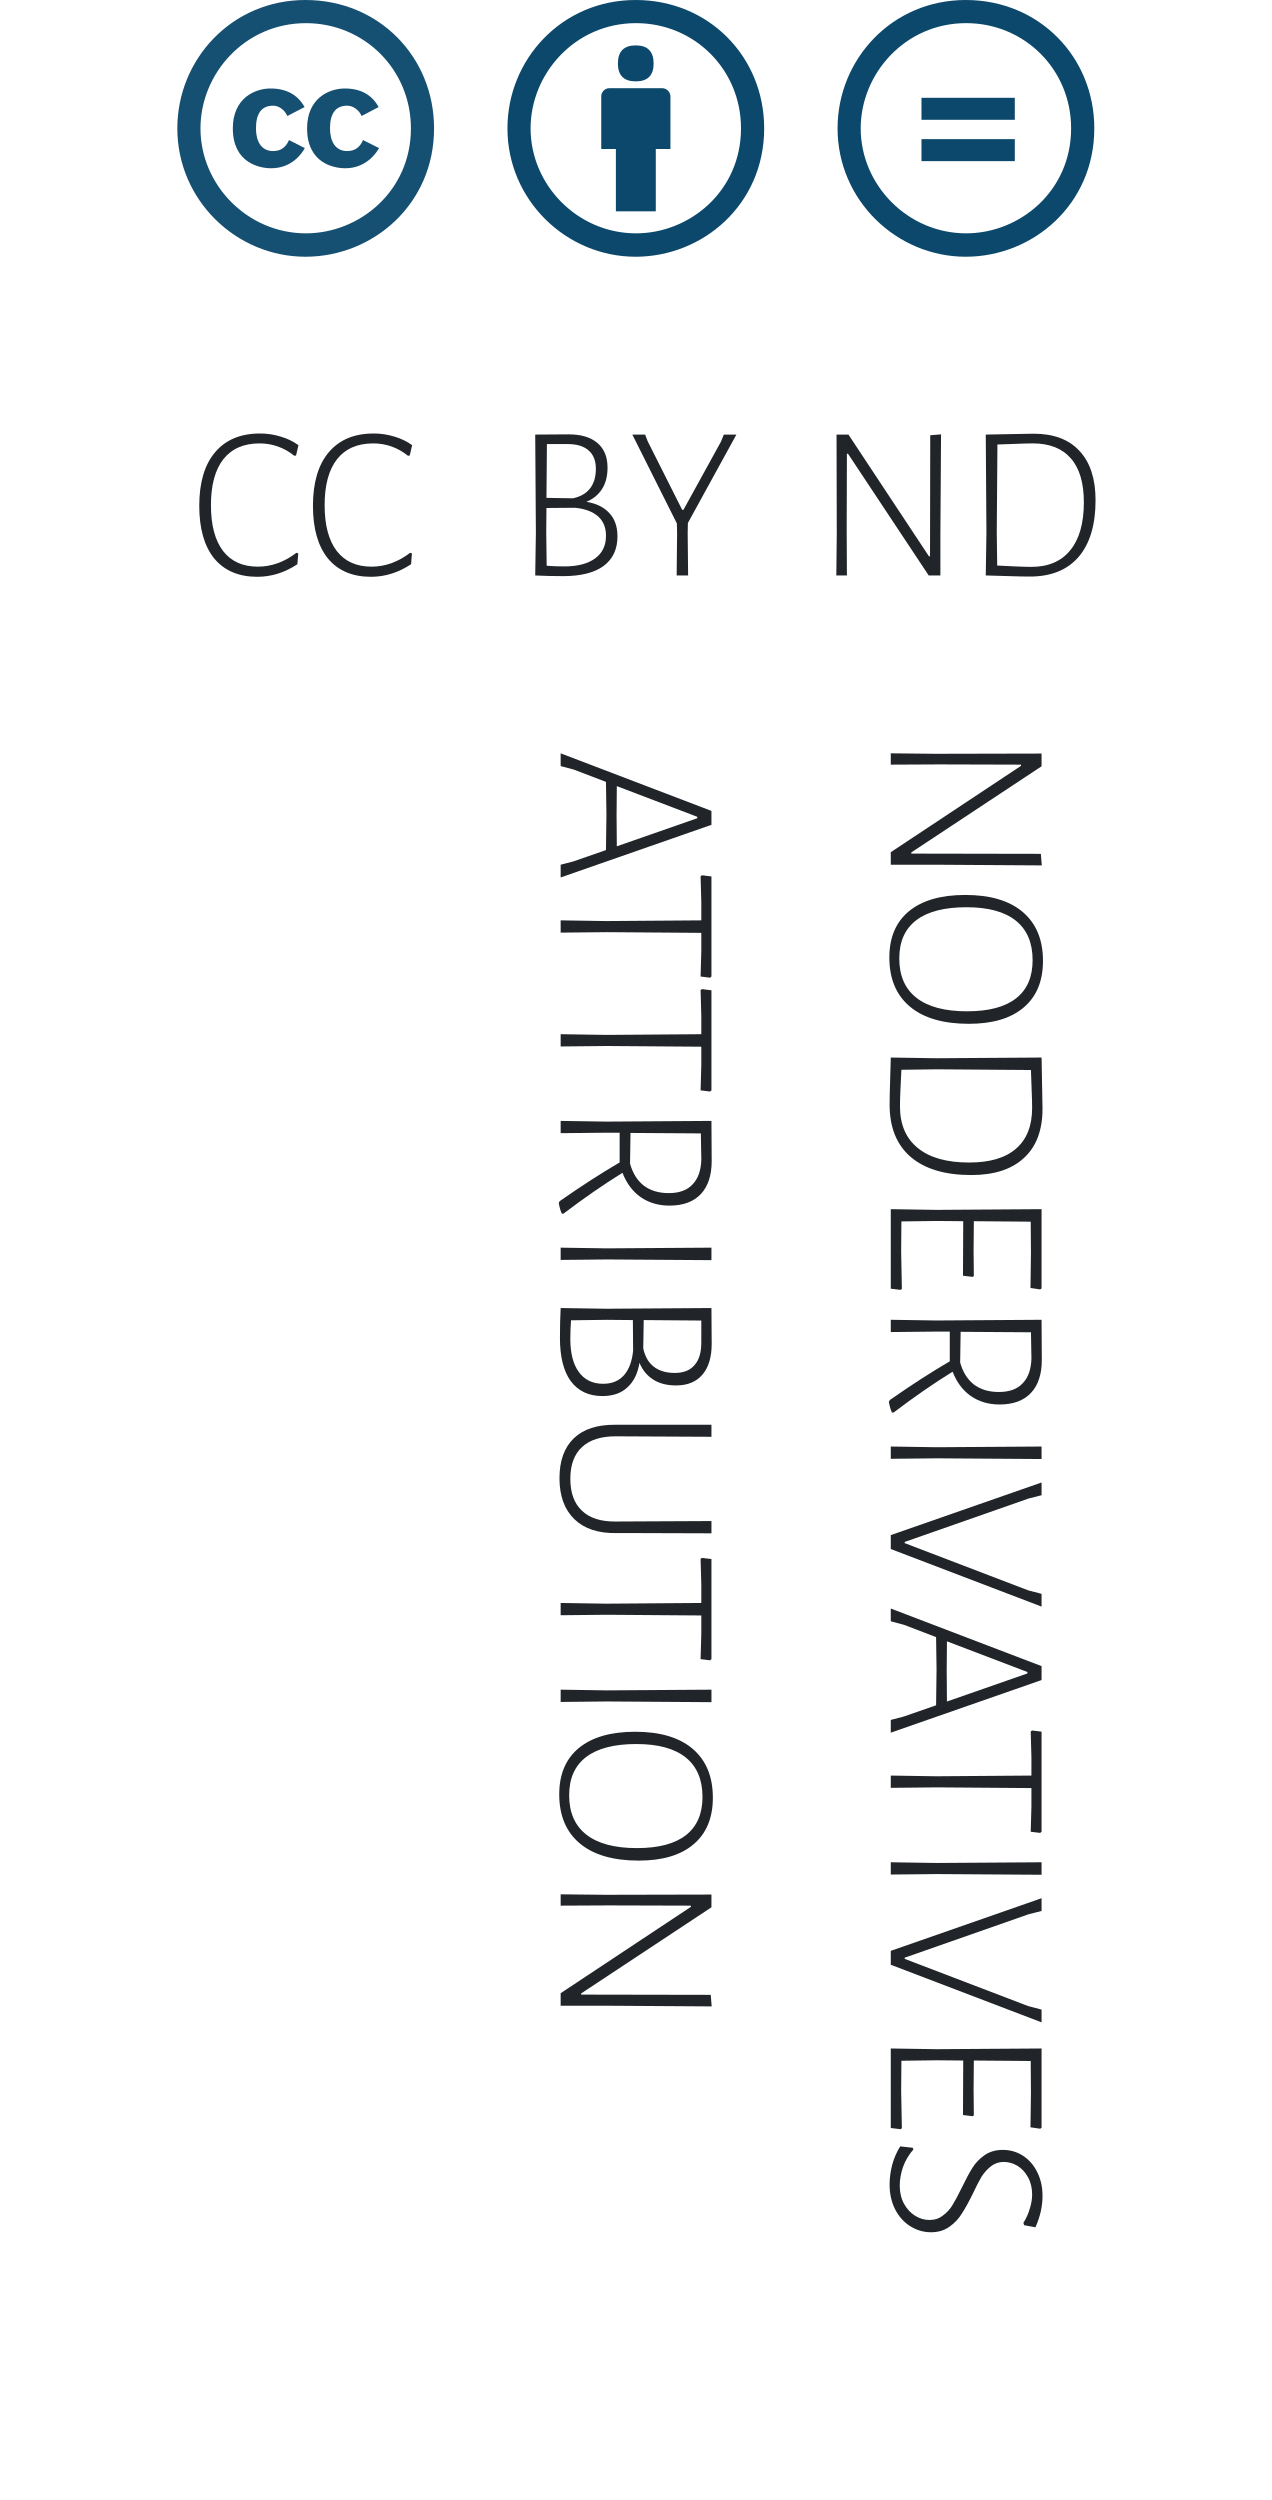
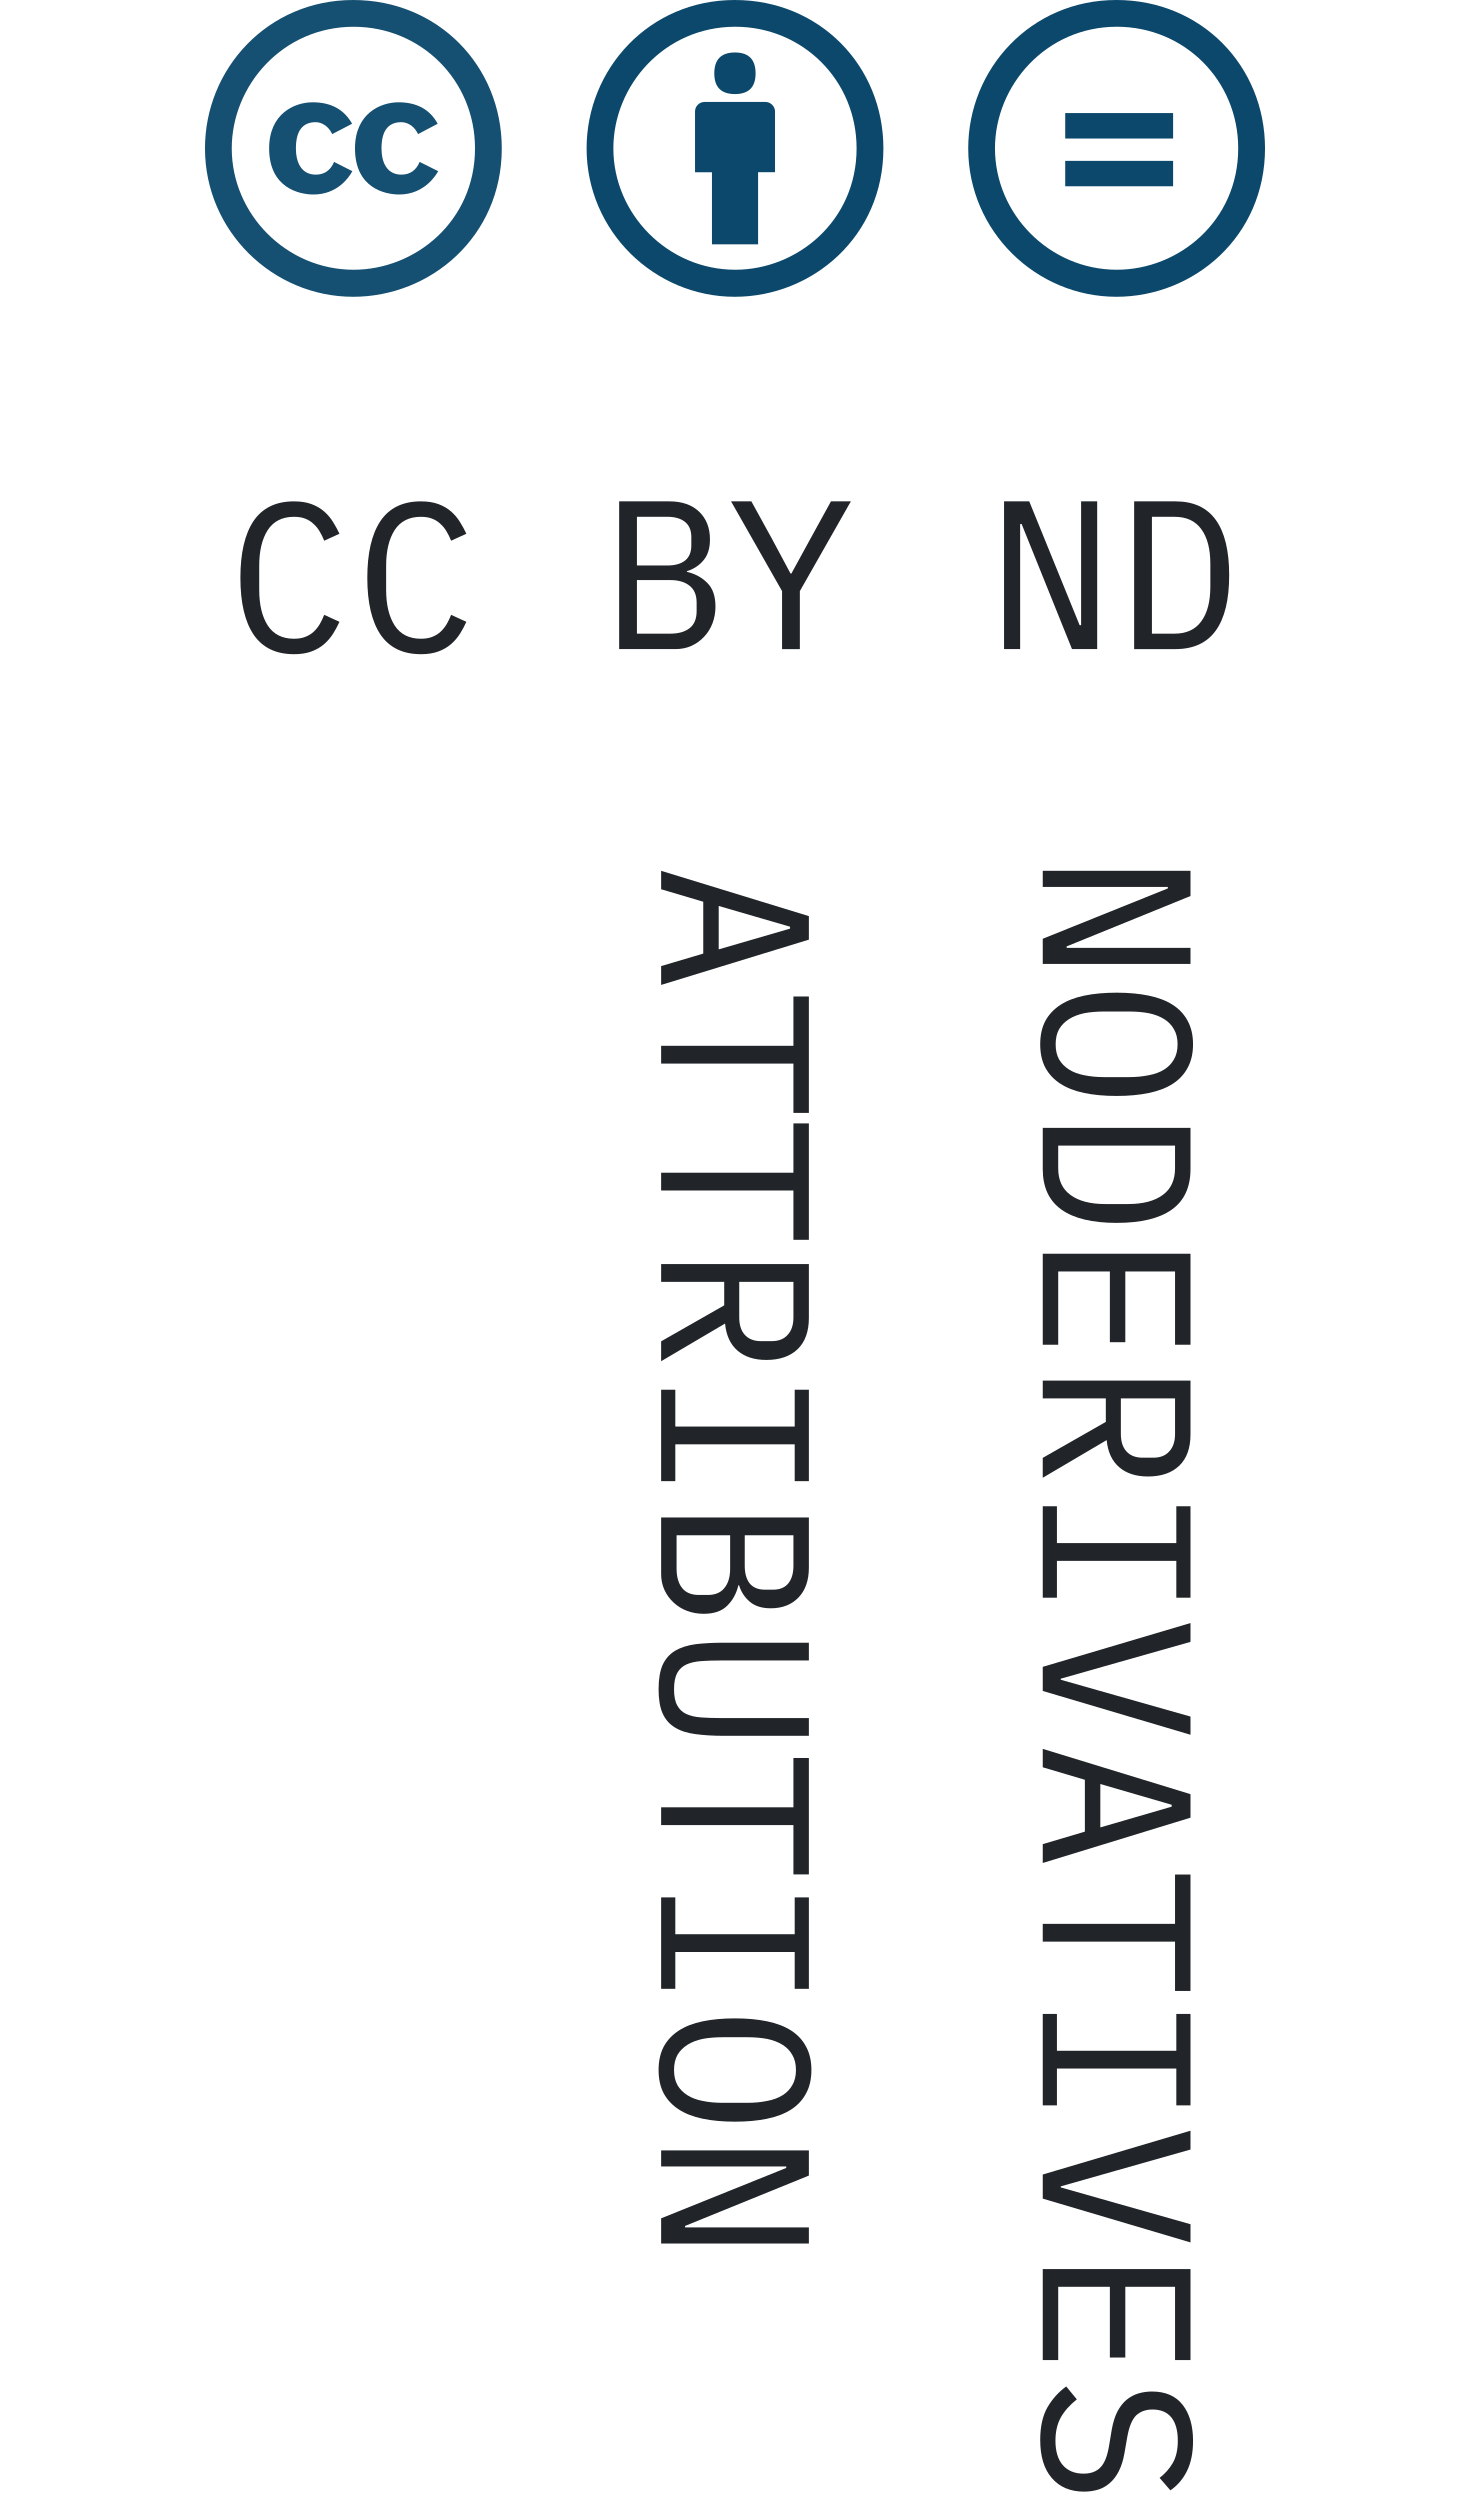
- <svg xmlns="http://www.w3.org/2000/svg" width="147mm" height="289mm" viewBox="0 0 147 289" version="1.1" id="svg8">
+ <svg xmlns="http://www.w3.org/2000/svg" width="147mm" height="250mm" viewBox="0 0 147 250" version="1.1" id="svg8">
  <defs id="defs2" />
-   <g id="layer1" transform="translate(0,-8)">
+   <g id="layer1" transform="translate(0,-47)">
    <g id="g2557" transform="matrix(0.4291124,0,0,0.4291124,-485.1733,-186.9193)">
      <g style="fill:#212529;fill-opacity:1" transform="matrix(5.328552,0,0,5.328552,1046.473,-434.8444)" id="g2833" />
      <g style="fill:#212529;fill-opacity:1" transform="translate(23.18588)" id="g1762" />
      <g id="g4492" transform="translate(0,18.64305)">
-         <path id="path958-5" d="m 1212.693,464.435 -4.632,2.41 c -1.315,-2.73 -3.519,-2.779 -3.829,-2.779 -3.086,0 -4.632,2.037 -4.632,6.113 0,3.287 1.284,6.113 4.632,6.113 2.018,0 3.437,-0.989 4.263,-2.965 l 4.26,2.161 c -0.86,1.605 -3.582,5.435 -9.078,5.435 -3.151,0 -10.313,-1.439 -10.313,-10.744 0,-8.184 5.996,-10.745 10.128,-10.745 4.284,-0.002 7.348,1.666 9.202,5 z m 19.947,0 -4.571,2.41 c -1.325,-2.757 -3.587,-2.779 -3.89,-2.779 -3.087,0 -4.632,2.037 -4.632,6.113 0,3.284 1.287,6.113 4.632,6.113 2.015,0 3.437,-0.989 4.258,-2.965 l 4.323,2.161 c -0.293,0.523 -2.983,5.435 -9.076,5.435 -3.164,0 -10.313,-1.376 -10.313,-10.744 0,-8.181 5.992,-10.745 10.128,-10.745 4.282,-0.002 7.332,1.666 9.142,5 z m -19.706,-28.839 c -19.915,0 -34.52,16.044 -34.52,34.581 0,19.311 15.841,34.581 34.52,34.581 18.118,0 34.643,-14.065 34.643,-34.581 0,-19.225 -14.867,-34.581 -34.643,-34.581 z m 0.121,62.861 c -15.693,0 -28.404,-12.974 -28.404,-28.28 0,-14.7 11.912,-28.344 28.407,-28.344 15.691,0 28.282,12.474 28.282,28.343 -0,16.969 -13.899,28.281 -28.284,28.281 z" style="opacity:0.96;fill:#0b486b;fill-opacity:1;stroke-width:0.139" />
-         <path id="path815-0" d="m 1311.256,461.587 v 14.139 h -3.946 v 16.803 h -10.751 v -16.789 h -3.946 v -14.153 c 0,-0.614 0.223,-1.143 0.641,-1.576 0.432,-0.432 0.962,-0.655 1.576,-0.655 h 14.209 c 0.572,0 1.088,0.223 1.548,0.655 0.432,0.446 0.669,0.962 0.669,1.576 z m -14.153,-8.882 c 0,-3.249 1.604,-4.88 4.811,-4.88 3.207,0 4.811,1.631 4.811,4.88 0,3.207 -1.603,4.811 -4.811,4.811 -3.207,0 -4.811,-1.604 -4.811,-4.811 z m 4.769,-17.109 c 19.773,0 34.637,15.352 34.637,34.581 0,20.512 -16.524,34.581 -34.637,34.581 -18.685,0 -34.526,-15.269 -34.526,-34.581 0,-18.532 14.6,-34.581 34.526,-34.581 z m 0.112,6.233 c -16.482,0 -28.404,13.651 -28.404,28.348 0,15.311 12.717,28.279 28.404,28.279 14.39,0 28.279,-11.309 28.279,-28.279 0.014,-15.868 -12.578,-28.348 -28.279,-28.348 z" style="fill:#0b486b;fill-opacity:1;stroke-width:0.139" />
-         <path id="path859" d="m 1390.804,435.595 c 19.773,0 34.637,15.352 34.637,34.581 0,20.512 -16.524,34.581 -34.637,34.581 -18.685,0 -34.526,-15.269 -34.526,-34.581 0,-18.532 14.599,-34.581 34.526,-34.581 z m 0.112,6.233 c -16.482,0 -28.404,13.651 -28.404,28.348 0,15.311 12.717,28.279 28.404,28.279 14.39,0 28.279,-11.309 28.279,-28.279 0.014,-15.868 -12.578,-28.348 -28.279,-28.348 z m 13.107,20.121 v 5.926 h -25.141 v -5.926 z m 0,11.127 v 5.926 h -25.141 v -5.926 z" style="fill:#0b486b;fill-opacity:1;stroke-width:0.139" />
-         <g aria-label="CC" transform="matrix(2.227343,0,0,2.227343,513.3617,283.6906)" style="font-style:normal;font-variant:normal;font-weight:normal;font-stretch:normal;font-size:26.667px;line-height:1;font-family:'Alegreya Sans Light';-inkscape-font-specification:'Alegreya Sans Light, ';text-align:center;letter-spacing:0px;word-spacing:0px;text-anchor:middle;fill:#212529;fill-opacity:1;stroke:none" id="flowRoot6821-8-61">
-           <path d="m 308.57,120.629 q 1.307,0 2.507,0.373 1.2,0.347 2.16,1.04 l -0.293,1.253 -0.213,0.027 q -1.867,-1.493 -4.213,-1.493 -2.853,0 -4.373,1.92 -1.493,1.92 -1.493,5.547 0,3.627 1.467,5.547 1.467,1.893 4.213,1.893 1.227,0 2.427,-0.427 1.2,-0.453 2.24,-1.253 l 0.213,0.08 -0.107,1.307 q -2.293,1.52 -4.853,1.52 -3.36,0 -5.2,-2.213 -1.813,-2.24 -1.813,-6.373 0,-4.187 1.893,-6.453 1.92,-2.293 5.44,-2.293 z" style="" id="path445" />
-           <path d="m 322.32,120.629 q 1.307,0 2.507,0.373 1.2,0.347 2.16,1.04 l -0.293,1.253 -0.213,0.027 q -1.867,-1.493 -4.213,-1.493 -2.853,0 -4.373,1.92 -1.493,1.92 -1.493,5.547 0,3.627 1.467,5.547 1.467,1.893 4.213,1.893 1.227,0 2.427,-0.427 1.2,-0.453 2.24,-1.253 l 0.213,0.08 -0.107,1.307 q -2.293,1.52 -4.853,1.52 -3.36,0 -5.2,-2.213 -1.813,-2.24 -1.813,-6.373 0,-4.187 1.893,-6.453 1.92,-2.293 5.44,-2.293 z" style="" id="path447" />
-         </g>
-         <g aria-label="BY" transform="matrix(2.227343,0,0,2.227343,600.3107,283.6906)" style="font-style:normal;font-variant:normal;font-weight:normal;font-stretch:normal;font-size:26.667px;line-height:1;font-family:'Alegreya Sans Light';-inkscape-font-specification:'Alegreya Sans Light, ';text-align:center;letter-spacing:0px;word-spacing:0px;text-anchor:middle;fill:#212529;fill-opacity:1;stroke:none" id="flowRoot6821-8-4">
-           <path d="m 309.022,128.895 q 1.813,0.293 2.773,1.36 0.987,1.04 0.987,2.827 0,2.32 -1.68,3.573 -1.68,1.227 -4.88,1.227 -1.867,0 -3.387,-0.08 l 0.08,-5.173 -0.08,-11.867 4.053,-0.027 q 2.24,0 3.467,1.04 1.227,1.04 1.227,2.987 0,1.547 -0.667,2.587 -0.667,1.04 -1.893,1.547 z m 1.147,-4 q 0,-1.467 -0.88,-2.213 -0.853,-0.773 -2.533,-0.773 h -2.507 l -0.053,6.507 3.2,0.053 q 1.36,-0.293 2.053,-1.173 0.72,-0.907 0.72,-2.4 z m -3.84,11.813 q 2.427,0 3.733,-0.96 1.333,-0.96 1.333,-2.747 0,-1.493 -0.96,-2.347 -0.96,-0.853 -2.773,-1.04 l -3.467,0.027 -0.027,2.907 0.053,4.08 q 1.04,0.08 2.107,0.08 z" style="" id="path450" />
-           <path d="m 321.275,132.709 0.053,5.093 h -1.387 l 0.053,-5.093 -0.027,-1.2 -5.387,-10.747 h 1.547 l 0.32,0.827 4.16,8.267 h 0.16 l 4.533,-8.24 0.347,-0.853 h 1.52 l -5.867,10.693 z" style="" id="path452" />
-         </g>
-         <g aria-label="ND" transform="matrix(2.227343,0,0,2.227343,689.9512,283.6906)" style="font-style:normal;font-variant:normal;font-weight:normal;font-stretch:normal;font-size:26.667px;line-height:1;font-family:'Alegreya Sans Light';-inkscape-font-specification:'Alegreya Sans Light, ';text-align:center;letter-spacing:0px;word-spacing:0px;text-anchor:middle;fill:#212529;fill-opacity:1;stroke:none" id="flowRoot6821-8-77">
-           <path d="m 311.594,132.949 v 4.853 h -1.413 l -9.76,-14.72 h -0.133 l -0.027,9.253 0.027,5.467 h -1.28 l 0.053,-5.067 -0.027,-11.973 h 1.44 l 9.733,14.72 h 0.133 l 0.027,-14.64 1.307,-0.107 z" style="" id="path455" />
-           <path d="m 322.867,120.655 q 3.627,0 5.547,2.08 1.947,2.08 1.947,5.973 0,4.453 -2.053,6.853 -2.053,2.373 -5.893,2.373 -0.987,0 -2.533,-0.053 -1.52,-0.027 -2.8,-0.08 l 0.08,-5.173 -0.08,-11.867 z m -0.267,16.107 q 3.067,0 4.693,-2 1.653,-2 1.653,-5.813 0,-3.52 -1.573,-5.307 -1.573,-1.813 -4.587,-1.813 -0.747,0 -2,0.053 -1.253,0.027 -2.293,0.08 l -0.08,10.587 0.053,4.053 q 1.093,0.053 2.24,0.107 1.173,0.053 1.893,0.053 z" style="" id="path457" />
-         </g>
-         <g aria-label="ATTRIBUTION" transform="matrix(0,2.383999,-2.383999,0,1610.2,61.6662)" style="font-style:normal;font-variant:normal;font-weight:normal;font-stretch:normal;font-size:26.667px;line-height:1;font-family:'Alegreya Sans Light';-inkscape-font-specification:'Alegreya Sans Light, ';text-align:center;letter-spacing:0px;word-spacing:0px;text-anchor:middle;fill:#212529;fill-opacity:1;stroke:none" id="flowRoot6821-8-6-3-2-2">
-           <path d="m 256.002,137.802 h -1.44 l -0.373,-1.44 -1.28,-3.68 -4.053,-0.053 -3.653,0.053 -1.387,3.627 -0.4,1.493 h -1.44 l 6.507,-17.04 h 1.573 z m -3.52,-6.347 -3.173,-9.093 h -0.16 l -3.467,9.093 3.333,0.027 z" style="" id="path460" />
-           <path d="m 267.33,120.922 -0.133,1.067 -2.853,-0.08 h -2.08 l -0.08,10.64 0.053,5.253 h -1.387 l 0.08,-5.173 -0.08,-10.72 h -2.08 l -2.907,0.08 -0.107,-0.16 0.133,-1.067 h 11.307 z" style="" id="path462" />
-           <path d="m 280.194,120.922 -0.133,1.067 -2.853,-0.08 h -2.08 l -0.08,10.64 0.053,5.253 h -1.387 l 0.08,-5.173 -0.08,-10.72 h -2.08 l -2.907,0.08 -0.107,-0.16 0.133,-1.067 h 11.307 z" style="" id="path464" />
-           <path d="m 289.379,130.815 q 2,3.227 4.613,6.667 v 0.187 q -0.427,0.213 -1.2,0.347 l -0.213,-0.107 q -2.587,-3.707 -4.373,-6.773 h -3.36 v 1.413 l 0.053,5.253 h -1.387 l 0.08,-5.173 -0.08,-11.867 4.533,-0.027 q 2.427,0 3.733,1.227 1.307,1.227 1.307,3.547 0,1.867 -0.96,3.253 -0.96,1.36 -2.747,2.053 z m -4.507,-0.907 3.467,0.053 q 1.627,-0.453 2.48,-1.547 0.853,-1.12 0.853,-2.827 0,-1.787 -0.987,-2.693 -0.96,-0.933 -2.8,-0.987 l -2.96,0.053 z" style="" id="path466" />
-           <path d="m 299.169,132.549 0.053,5.253 h -1.387 l 0.08,-5.173 -0.08,-11.867 h 1.413 z" style="" id="path468" />
-           <path d="m 310.845,128.895 q 1.813,0.293 2.773,1.36 0.987,1.04 0.987,2.827 0,2.32 -1.68,3.573 -1.68,1.227 -4.88,1.227 -1.867,0 -3.387,-0.08 l 0.08,-5.173 -0.08,-11.867 4.053,-0.027 q 2.24,0 3.467,1.04 1.227,1.04 1.227,2.987 0,1.547 -0.667,2.587 -0.667,1.04 -1.893,1.547 z m 1.147,-4 q 0,-1.467 -0.88,-2.213 -0.853,-0.773 -2.533,-0.773 h -2.507 l -0.053,6.507 3.2,0.053 q 1.36,-0.293 2.053,-1.173 0.72,-0.907 0.72,-2.4 z m -3.84,11.813 q 2.427,0 3.733,-0.96 1.333,-0.96 1.333,-2.747 0,-1.493 -0.96,-2.347 -0.96,-0.853 -2.773,-1.04 l -3.467,0.027 -0.027,2.907 0.053,4.08 q 1.04,0.08 2.107,0.08 z" style="" id="path470" />
-           <path d="m 330.088,129.455 v 2.053 q 0.053,3.067 -1.573,4.747 -1.627,1.68 -4.64,1.68 -2.933,0 -4.507,-1.627 -1.547,-1.627 -1.52,-4.693 v -10.853 h 1.36 l -0.053,10.72 q -0.027,2.56 1.2,3.893 1.227,1.333 3.6,1.333 2.373,0 3.6,-1.307 1.253,-1.307 1.227,-3.787 l -0.053,-10.853 h 1.387 z" style="" id="path472" />
-           <path d="m 344.465,120.922 -0.133,1.067 -2.853,-0.08 h -2.08 l -0.08,10.64 0.053,5.253 h -1.387 l 0.08,-5.173 -0.08,-10.72 h -2.08 l -2.907,0.08 -0.107,-0.16 0.133,-1.067 h 11.307 z" style="" id="path474" />
-           <path d="m 349.117,132.549 0.053,5.253 h -1.387 l 0.08,-5.173 -0.08,-11.867 h 1.413 z" style="" id="path476" />
-           <path d="m 359.979,120.602 q 3.44,0 5.28,2.187 1.84,2.16 1.84,6.187 0,4.347 -1.947,6.667 -1.947,2.32 -5.547,2.32 -3.387,0 -5.227,-2.213 -1.84,-2.24 -1.84,-6.373 0,-4.213 1.92,-6.48 1.947,-2.293 5.52,-2.293 z m -0.08,1.173 q -2.933,0 -4.453,1.893 -1.52,1.893 -1.52,5.573 0,3.76 1.467,5.68 1.467,1.92 4.32,1.92 2.933,0 4.453,-1.947 1.52,-1.947 1.52,-5.707 0,-3.68 -1.467,-5.547 -1.467,-1.867 -4.32,-1.867 z" style="" id="path478" />
-           <path d="m 383.495,132.949 v 4.853 h -1.413 l -9.76,-14.72 h -0.133 l -0.027,9.253 0.027,5.467 h -1.28 l 0.053,-5.067 -0.027,-11.973 h 1.44 l 9.733,14.72 h 0.133 l 0.027,-14.64 1.307,-0.107 z" style="" id="path480" />
-         </g>
-         <g aria-label="NODERIVATIVES" transform="matrix(0,2.383999,-2.383999,0,1699.132,87.67663)" style="font-style:normal;font-variant:normal;font-weight:normal;font-stretch:normal;font-size:26.667px;line-height:1;font-family:'Alegreya Sans Light';-inkscape-font-specification:'Alegreya Sans Light, ';text-align:center;letter-spacing:0px;word-spacing:0px;text-anchor:middle;fill:#212529;fill-opacity:1;stroke:none" id="flowRoot6821-8-6-3-2-0-3-68">
-           <path d="m 243.651,132.949 v 4.853 h -1.413 l -9.76,-14.72 h -0.133 l -0.027,9.253 0.027,5.467 h -1.28 l 0.053,-5.067 -0.027,-11.973 h 1.44 l 9.733,14.72 h 0.133 l 0.027,-14.64 1.307,-0.107 z" style="" id="path483" />
-           <path d="m 254.51,120.602 q 3.44,0 5.28,2.187 1.84,2.16 1.84,6.187 0,4.347 -1.947,6.667 -1.947,2.32 -5.547,2.32 -3.387,0 -5.227,-2.213 -1.84,-2.24 -1.84,-6.373 0,-4.213 1.92,-6.48 1.947,-2.293 5.52,-2.293 z m -0.08,1.173 q -2.933,0 -4.453,1.893 -1.52,1.893 -1.52,5.573 0,3.76 1.467,5.68 1.467,1.92 4.32,1.92 2.933,0 4.453,-1.947 1.52,-1.947 1.52,-5.707 0,-3.68 -1.467,-5.547 -1.467,-1.867 -4.32,-1.867 z" style="" id="path485" />
-           <path d="m 271.226,120.655 q 3.627,0 5.547,2.08 1.947,2.08 1.947,5.973 0,4.453 -2.053,6.853 -2.053,2.373 -5.893,2.373 -0.987,0 -2.533,-0.053 -1.52,-0.027 -2.8,-0.08 l 0.08,-5.173 -0.08,-11.867 z m -0.267,16.107 q 3.067,0 4.693,-2 1.653,-2 1.653,-5.813 0,-3.52 -1.573,-5.307 -1.573,-1.813 -4.587,-1.813 -0.747,0 -2,0.053 -1.253,0.027 -2.293,0.08 l -0.08,10.587 0.053,4.053 q 1.093,0.053 2.24,0.107 1.173,0.053 1.893,0.053 z" style="" id="path487" />
-           <path d="m 291.695,136.709 -0.133,1.093 h -8.987 l 0.08,-5.173 -0.08,-11.867 h 8.96 l 0.107,0.16 -0.16,1.093 -3.973,-0.053 -3.52,0.027 -0.053,6.427 3.333,0.027 2.853,-0.027 0.107,0.133 -0.133,1.093 -6.16,-0.027 -0.027,2.933 0.053,4.053 3.44,0.027 4.187,-0.08 z" style="" id="path489" />
-           <path d="m 300.942,130.815 q 2,3.227 4.613,6.667 v 0.187 q -0.427,0.213 -1.2,0.347 l -0.213,-0.107 q -2.587,-3.707 -4.373,-6.773 h -3.36 v 1.413 l 0.053,5.253 h -1.387 l 0.08,-5.173 -0.08,-11.867 4.533,-0.027 q 2.427,0 3.733,1.227 1.307,1.227 1.307,3.547 0,1.867 -0.96,3.253 -0.96,1.36 -2.747,2.053 z m -4.507,-0.907 3.467,0.053 q 1.627,-0.453 2.48,-1.547 0.853,-1.12 0.853,-2.827 0,-1.787 -0.987,-2.693 -0.96,-0.933 -2.8,-0.987 l -2.96,0.053 z" style="" id="path491" />
-           <path d="m 310.731,132.549 0.053,5.253 h -1.387 l 0.08,-5.173 -0.08,-11.867 h 1.413 z" style="" id="path493" />
-           <path d="m 320.98,137.802 h -1.573 l -5.947,-17.04 h 1.44 l 0.373,1.467 4.907,14 h 0.133 l 5.333,-13.947 0.4,-1.52 h 1.44 z" style="" id="path495" />
-           <path d="m 341.731,137.802 h -1.44 l -0.373,-1.44 -1.28,-3.68 -4.053,-0.053 -3.653,0.053 -1.387,3.627 -0.4,1.493 h -1.44 l 6.507,-17.04 h 1.573 z m -3.52,-6.347 -3.173,-9.093 h -0.16 l -3.467,9.093 3.333,0.027 z" style="" id="path497" />
-           <path d="m 353.059,120.922 -0.133,1.067 -2.853,-0.08 h -2.08 l -0.08,10.64 0.053,5.253 h -1.387 l 0.08,-5.173 -0.08,-10.72 h -2.08 l -2.907,0.08 -0.107,-0.16 0.133,-1.067 h 11.307 z" style="" id="path499" />
-           <path d="m 357.71,132.549 0.053,5.253 h -1.387 l 0.08,-5.173 -0.08,-11.867 h 1.413 z" style="" id="path501" />
-           <path d="m 367.959,137.802 h -1.573 l -5.947,-17.04 h 1.44 l 0.373,1.467 4.907,14 h 0.133 l 5.333,-13.947 0.4,-1.52 h 1.44 z" style="" id="path503" />
-           <path d="m 386.539,136.709 -0.133,1.093 h -8.987 l 0.08,-5.173 -0.08,-11.867 h 8.96 l 0.107,0.16 -0.16,1.093 -3.973,-0.053 -3.52,0.027 -0.053,6.427 3.333,0.027 2.853,-0.027 0.107,0.133 -0.133,1.093 -6.16,-0.027 -0.027,2.933 0.053,4.053 3.44,0.027 4.187,-0.08 z" style="" id="path505" />
-           <path d="m 394.079,120.655 q 1.76,0 3.547,0.8 l -0.24,1.28 -0.267,0.08 q -0.747,-0.48 -1.6,-0.72 -0.827,-0.267 -1.6,-0.267 -1.12,0 -1.973,0.48 -0.827,0.453 -1.28,1.2 -0.427,0.747 -0.427,1.52 0,0.827 0.48,1.44 0.48,0.613 1.173,1.067 0.72,0.427 1.92,0.987 1.413,0.693 2.267,1.253 0.88,0.533 1.493,1.413 0.613,0.853 0.613,2.08 0,1.253 -0.693,2.347 -0.667,1.067 -1.92,1.707 -1.227,0.613 -2.773,0.613 -1.093,0 -2.24,-0.293 -1.147,-0.32 -2.08,-0.907 l 0.16,-1.413 0.187,-0.08 q 0.88,0.773 1.973,1.173 1.093,0.373 2.107,0.373 1.173,0 2.053,-0.48 0.88,-0.48 1.36,-1.253 0.48,-0.773 0.48,-1.627 0,-0.88 -0.507,-1.52 -0.48,-0.667 -1.2,-1.093 -0.693,-0.427 -1.947,-1.04 -1.387,-0.667 -2.24,-1.2 -0.853,-0.533 -1.44,-1.387 -0.587,-0.853 -0.587,-2.053 0,-1.227 0.64,-2.24 0.667,-1.04 1.84,-1.627 1.2,-0.613 2.72,-0.613 z" style="" id="path507" />
+         <g id="g862" transform="translate(0,90.88529)">
+           <path style="opacity:0.96;fill:#0b486b;fill-opacity:1;stroke-width:0.139" d="m 1212.693,464.435 -4.632,2.41 c -1.315,-2.73 -3.519,-2.779 -3.829,-2.779 -3.086,0 -4.632,2.037 -4.632,6.113 0,3.287 1.284,6.113 4.632,6.113 2.018,0 3.437,-0.989 4.263,-2.965 l 4.26,2.161 c -0.86,1.605 -3.582,5.435 -9.078,5.435 -3.151,0 -10.313,-1.439 -10.313,-10.744 0,-8.184 5.996,-10.745 10.128,-10.745 4.284,-0.002 7.348,1.666 9.202,5 z m 19.947,0 -4.571,2.41 c -1.325,-2.757 -3.587,-2.779 -3.89,-2.779 -3.087,0 -4.632,2.037 -4.632,6.113 0,3.284 1.287,6.113 4.632,6.113 2.015,0 3.437,-0.989 4.258,-2.965 l 4.323,2.161 c -0.293,0.523 -2.983,5.435 -9.076,5.435 -3.164,0 -10.313,-1.376 -10.313,-10.744 0,-8.181 5.992,-10.745 10.128,-10.745 4.282,-0.002 7.332,1.666 9.142,5 z m -19.706,-28.839 c -19.915,0 -34.52,16.044 -34.52,34.581 0,19.311 15.841,34.581 34.52,34.581 18.118,0 34.643,-14.065 34.643,-34.581 0,-19.225 -14.867,-34.581 -34.643,-34.581 z m 0.121,62.861 c -15.693,0 -28.404,-12.974 -28.404,-28.28 0,-14.7 11.912,-28.344 28.407,-28.344 15.691,0 28.282,12.474 28.282,28.343 0,16.969 -13.899,28.281 -28.284,28.281 z" id="path958-5" />
+           <path style="fill:#0b486b;fill-opacity:1;stroke-width:0.139" d="m 1311.256,461.587 v 14.139 h -3.946 v 16.803 h -10.751 v -16.789 h -3.946 v -14.153 c 0,-0.614 0.223,-1.143 0.641,-1.576 0.432,-0.432 0.962,-0.655 1.576,-0.655 h 14.209 c 0.572,0 1.088,0.223 1.548,0.655 0.432,0.446 0.669,0.962 0.669,1.576 z m -14.153,-8.882 c 0,-3.249 1.604,-4.88 4.811,-4.88 3.207,0 4.811,1.631 4.811,4.88 0,3.207 -1.603,4.811 -4.811,4.811 -3.207,0 -4.811,-1.604 -4.811,-4.811 z m 4.769,-17.109 c 19.773,0 34.637,15.352 34.637,34.581 0,20.512 -16.524,34.581 -34.637,34.581 -18.685,0 -34.526,-15.269 -34.526,-34.581 0,-18.532 14.6,-34.581 34.526,-34.581 z m 0.112,6.233 c -16.482,0 -28.404,13.651 -28.404,28.348 0,15.311 12.717,28.279 28.404,28.279 14.39,0 28.279,-11.309 28.279,-28.279 0.014,-15.868 -12.578,-28.348 -28.279,-28.348 z" id="path815-0" />
+           <path style="fill:#0b486b;fill-opacity:1;stroke-width:0.139" d="m 1390.804,435.595 c 19.773,0 34.637,15.352 34.637,34.581 0,20.512 -16.524,34.581 -34.637,34.581 -18.685,0 -34.526,-15.269 -34.526,-34.581 0,-18.532 14.599,-34.581 34.526,-34.581 z m 0.112,6.233 c -16.482,0 -28.404,13.651 -28.404,28.348 0,15.311 12.717,28.279 28.404,28.279 14.39,0 28.279,-11.309 28.279,-28.279 0.014,-15.868 -12.578,-28.348 -28.279,-28.348 z m 13.107,20.121 v 5.926 h -25.141 v -5.926 z m 0,11.127 v 5.926 h -25.141 v -5.926 z" id="path859" />
+           <g aria-label="CC" transform="matrix(2.227343,0,0,2.227343,513.5858,281.7089)" style="font-style:normal;font-variant:normal;font-weight:normal;font-stretch:normal;font-size:26.667px;line-height:1;font-family:'IBM Plex Mono';-inkscape-font-specification:'IBM Plex Mono';text-align:center;letter-spacing:0px;word-spacing:0px;text-anchor:middle;fill:#212529;fill-opacity:1;stroke:none" id="flowRoot6821-8">
+             <path d="m 307.792,137.535 q -2.835,0 -4.23,-2.06 -1.373,-2.06 -1.373,-5.935 0,-3.876 1.373,-5.935 1.395,-2.06 4.23,-2.06 1.063,0 1.838,0.288 0.775,0.288 1.329,0.775 0.554,0.487 0.93,1.107 0.376,0.598 0.664,1.218 l -1.595,0.731 q -0.199,-0.509 -0.465,-0.952 -0.266,-0.465 -0.642,-0.797 -0.354,-0.354 -0.864,-0.554 -0.487,-0.199 -1.196,-0.199 -1.838,0 -2.746,1.395 -0.886,1.395 -0.886,3.721 v 2.525 q 0,2.325 0.886,3.721 0.908,1.395 2.746,1.395 0.709,0 1.196,-0.199 0.509,-0.199 0.864,-0.531 0.376,-0.354 0.642,-0.797 0.266,-0.465 0.465,-0.974 l 1.595,0.731 q -0.288,0.642 -0.664,1.24 -0.376,0.598 -0.93,1.085 -0.554,0.487 -1.329,0.775 -0.775,0.288 -1.838,0.288 z" style="font-style:normal;font-variant:normal;font-weight:normal;font-stretch:normal;font-size:22.146px;font-family:'IBM Plex Mono';-inkscape-font-specification:'IBM Plex Mono';fill:#212529;fill-opacity:1" id="path864" />
+             <path d="m 321.071,137.535 q -2.835,0 -4.23,-2.06 -1.373,-2.06 -1.373,-5.935 0,-3.876 1.373,-5.935 1.395,-2.06 4.23,-2.06 1.063,0 1.838,0.288 0.775,0.288 1.329,0.775 0.554,0.487 0.93,1.107 0.376,0.598 0.664,1.218 l -1.595,0.731 q -0.199,-0.509 -0.465,-0.952 -0.266,-0.465 -0.642,-0.797 -0.354,-0.354 -0.864,-0.554 -0.487,-0.199 -1.196,-0.199 -1.838,0 -2.746,1.395 -0.886,1.395 -0.886,3.721 v 2.525 q 0,2.325 0.886,3.721 0.908,1.395 2.746,1.395 0.709,0 1.196,-0.199 0.509,-0.199 0.864,-0.531 0.376,-0.354 0.642,-0.797 0.266,-0.465 0.465,-0.974 l 1.595,0.731 q -0.288,0.642 -0.664,1.24 -0.376,0.598 -0.93,1.085 -0.554,0.487 -1.329,0.775 -0.775,0.288 -1.838,0.288 z" style="font-style:normal;font-variant:normal;font-weight:normal;font-stretch:normal;font-size:22.146px;font-family:'IBM Plex Mono';-inkscape-font-specification:'IBM Plex Mono';fill:#212529;fill-opacity:1" id="path866" />
+           </g>
+           <g aria-label="BY" transform="matrix(2.227343,0,0,2.227343,600.9639,281.1169)" style="font-style:normal;font-variant:normal;font-weight:normal;font-stretch:normal;font-size:26.667px;line-height:1;font-family:'IBM Plex Mono';-inkscape-font-specification:'IBM Plex Mono';text-align:center;letter-spacing:0px;word-spacing:0px;text-anchor:middle;fill:#212529;fill-opacity:1;stroke:none" id="flowRoot6821-8-3">
+             <path d="m 302.588,121.811 h 5.249 q 1.993,0 3.123,1.085 1.129,1.085 1.129,2.901 0,1.395 -0.687,2.192 -0.664,0.797 -1.727,1.129 v 0.066 q 1.307,0.31 2.148,1.174 0.842,0.842 0.842,2.458 0,0.93 -0.31,1.75 -0.31,0.819 -0.886,1.417 -0.554,0.598 -1.329,0.952 -0.753,0.332 -1.639,0.332 h -5.913 z m 5.359,13.841 q 1.284,0 2.015,-0.576 0.731,-0.576 0.731,-1.772 v -0.908 q 0,-1.174 -0.731,-1.75 -0.731,-0.598 -2.015,-0.598 h -3.499 v 5.603 z m -0.31,-7.131 q 1.174,0 1.838,-0.509 0.664,-0.532 0.664,-1.595 v -0.864 q 0,-1.063 -0.664,-1.595 -0.664,-0.532 -1.838,-0.532 h -3.189 v 5.094 z" style="font-style:normal;font-variant:normal;font-weight:normal;font-stretch:normal;font-size:22.146px;font-family:'IBM Plex Mono';-inkscape-font-specification:'IBM Plex Mono';fill:#212529;fill-opacity:1" id="path869" />
+             <path d="m 319.632,137.269 v -6.068 l -5.337,-9.39 h 2.126 l 2.215,4.031 1.882,3.521 h 0.089 l 1.927,-3.521 2.215,-4.031 h 2.082 l -5.337,9.39 v 6.068 z" style="font-style:normal;font-variant:normal;font-weight:normal;font-stretch:normal;font-size:22.146px;font-family:'IBM Plex Mono';-inkscape-font-specification:'IBM Plex Mono';fill:#212529;fill-opacity:1" id="path871" />
+           </g>
+           <g aria-label="ND" transform="matrix(2.227343,0,0,2.227343,691.0549,281.1169)" style="font-style:normal;font-variant:normal;font-weight:normal;font-stretch:normal;font-size:26.667px;line-height:1;font-family:'IBM Plex Mono';-inkscape-font-specification:'IBM Plex Mono';text-align:center;letter-spacing:0px;word-spacing:0px;text-anchor:middle;fill:#212529;fill-opacity:1;stroke:none" id="flowRoot6821-8-35">
+             <path d="m 304.249,124.18 h -0.155 v 13.088 h -1.683 v -15.458 h 2.635 l 5.271,12.955 h 0.155 v -12.955 h 1.683 v 15.458 h -2.635 z" style="font-style:normal;font-variant:normal;font-weight:normal;font-stretch:normal;font-size:22.146px;font-family:'IBM Plex Mono';-inkscape-font-specification:'IBM Plex Mono';fill:#212529;fill-opacity:1" id="path874" />
+             <path d="m 316.022,121.811 h 4.318 q 2.835,0 4.23,1.949 1.395,1.949 1.395,5.78 0,3.831 -1.395,5.78 -1.395,1.949 -4.23,1.949 h -4.318 z m 4.23,13.841 q 1.86,0 2.79,-1.284 0.952,-1.284 0.952,-3.632 v -2.392 q 0,-2.347 -0.952,-3.632 -0.93,-1.284 -2.79,-1.284 h -2.37 v 12.225 z" style="font-style:normal;font-variant:normal;font-weight:normal;font-stretch:normal;font-size:22.146px;font-family:'IBM Plex Mono';-inkscape-font-specification:'IBM Plex Mono';fill:#212529;fill-opacity:1" id="path876" />
+           </g>
+           <g aria-label="NODERIVATIVES" transform="matrix(0,2.383999,-2.383999,0,1689.781,78.45627)" style="font-style:normal;font-variant:normal;font-weight:normal;font-stretch:normal;font-size:20.691px;line-height:1;font-family:Static;-inkscape-font-specification:Static;text-align:center;letter-spacing:0px;word-spacing:0px;text-anchor:middle;fill:#212529;fill-opacity:1;stroke:none" id="flowRoot6821-8-6-3-2">
+             <path d="m 236.649,120.379 h -0.145 v 12.228 h -1.573 v -14.442 h 2.462 l 4.924,12.104 h 0.145 v -12.104 h 1.572 v 14.442 h -2.462 z" style="font-style:normal;font-variant:normal;font-weight:normal;font-stretch:normal;font-size:20.691px;font-family:'IBM Plex Mono';-inkscape-font-specification:'IBM Plex Mono';fill:#212529;fill-opacity:1" id="path879" />
+             <path d="m 251.89,132.856 q -1.324,0 -2.276,-0.497 -0.952,-0.517 -1.572,-1.469 -0.621,-0.952 -0.91,-2.338 -0.29,-1.386 -0.29,-3.166 0,-1.759 0.29,-3.145 0.29,-1.407 0.91,-2.359 0.621,-0.952 1.572,-1.448 0.952,-0.517 2.276,-0.517 1.324,0 2.276,0.517 0.952,0.497 1.572,1.448 0.621,0.952 0.91,2.359 0.29,1.386 0.29,3.145 0,1.779 -0.29,3.166 -0.29,1.386 -0.91,2.338 -0.621,0.952 -1.572,1.469 -0.952,0.497 -2.276,0.497 z m 0,-1.51 q 0.869,0 1.469,-0.331 0.6,-0.352 0.993,-0.972 0.393,-0.621 0.559,-1.49 0.186,-0.89 0.186,-1.986 v -2.359 q 0,-1.076 -0.186,-1.966 -0.166,-0.89 -0.559,-1.51 -0.393,-0.621 -0.993,-0.952 -0.6,-0.352 -1.469,-0.352 -0.869,0 -1.469,0.352 -0.6,0.331 -0.993,0.952 -0.393,0.621 -0.579,1.51 -0.166,0.89 -0.166,1.966 v 2.359 q 0,1.097 0.166,1.986 0.186,0.869 0.579,1.49 0.393,0.621 0.993,0.972 0.6,0.331 1.469,0.331 z" style="font-style:normal;font-variant:normal;font-weight:normal;font-stretch:normal;font-size:20.691px;font-family:'IBM Plex Mono';-inkscape-font-specification:'IBM Plex Mono';fill:#212529;fill-opacity:1" id="path881" />
+             <path d="m 260.055,118.165 h 4.035 q 2.648,0 3.952,1.821 1.304,1.821 1.304,5.4 0,3.579 -1.304,5.4 -1.304,1.821 -3.952,1.821 h -4.035 z m 3.952,12.932 q 1.738,0 2.607,-1.2 0.89,-1.2 0.89,-3.393 v -2.235 q 0,-2.193 -0.89,-3.393 -0.869,-1.2 -2.607,-1.2 h -2.214 v 11.421 z" style="font-style:normal;font-variant:normal;font-weight:normal;font-stretch:normal;font-size:20.691px;font-family:'IBM Plex Mono';-inkscape-font-specification:'IBM Plex Mono';fill:#212529;fill-opacity:1" id="path883" />
+             <path d="m 272.358,132.607 v -14.442 h 8.897 v 1.51 h -7.159 v 4.862 h 6.911 v 1.51 h -6.911 v 5.049 h 7.159 v 1.51 z" style="font-style:normal;font-variant:normal;font-weight:normal;font-stretch:normal;font-size:20.691px;font-family:'IBM Plex Mono';-inkscape-font-specification:'IBM Plex Mono';fill:#212529;fill-opacity:1" id="path885" />
+             <path d="m 286.502,132.607 h -1.738 v -14.442 h 5.255 q 2.007,0 3.062,1.097 1.055,1.097 1.055,3.062 0,1.759 -0.91,2.814 -0.91,1.055 -2.648,1.221 l 3.683,6.249 h -1.945 l -3.517,-6.166 h -2.297 z m 3.476,-7.635 q 1.097,0 1.697,-0.538 0.621,-0.559 0.621,-1.572 v -1.076 q 0,-1.014 -0.621,-1.552 -0.6,-0.559 -1.697,-0.559 h -3.476 v 5.297 z" style="font-style:normal;font-variant:normal;font-weight:normal;font-stretch:normal;font-size:20.691px;font-family:'IBM Plex Mono';-inkscape-font-specification:'IBM Plex Mono';fill:#212529;fill-opacity:1" id="path887" />
+             <path d="m 297.046,132.607 v -1.386 h 3.6 v -11.67 h -3.6 v -1.386 h 8.938 v 1.386 h -3.6 v 11.67 h 3.6 v 1.386 z" style="font-style:normal;font-variant:normal;font-weight:normal;font-stretch:normal;font-size:20.691px;font-family:'IBM Plex Mono';-inkscape-font-specification:'IBM Plex Mono';fill:#212529;fill-opacity:1" id="path889" />
+             <path d="m 312.743,132.607 -4.283,-14.442 h 1.841 l 2.048,7.221 1.552,5.462 h 0.103 l 1.552,-5.462 2.048,-7.221 h 1.779 l -4.283,14.442 z" style="font-style:normal;font-variant:normal;font-weight:normal;font-stretch:normal;font-size:20.691px;font-family:'IBM Plex Mono';-inkscape-font-specification:'IBM Plex Mono';fill:#212529;fill-opacity:1" id="path891" />
+             <path d="m 330.073,132.607 -1.221,-4.117 h -5.069 l -1.221,4.117 h -1.8 l 4.428,-14.442 h 2.297 l 4.428,14.442 z m -3.662,-12.601 h -0.186 l -2.028,6.973 h 4.242 z" style="font-style:normal;font-variant:normal;font-weight:normal;font-stretch:normal;font-size:20.691px;font-family:'IBM Plex Mono';-inkscape-font-specification:'IBM Plex Mono';fill:#212529;fill-opacity:1" id="path893" />
+             <path d="m 339.604,119.676 v 12.932 h -1.738 v -12.932 h -4.821 v -1.51 h 11.38 v 1.51 z" style="font-style:normal;font-variant:normal;font-weight:normal;font-stretch:normal;font-size:20.691px;font-family:'IBM Plex Mono';-inkscape-font-specification:'IBM Plex Mono';fill:#212529;fill-opacity:1" id="path895" />
+             <path d="m 346.672,132.607 v -1.386 h 3.6 v -11.67 h -3.6 v -1.386 h 8.938 v 1.386 h -3.6 v 11.67 h 3.6 v 1.386 z" style="font-style:normal;font-variant:normal;font-weight:normal;font-stretch:normal;font-size:20.691px;font-family:'IBM Plex Mono';-inkscape-font-specification:'IBM Plex Mono';fill:#212529;fill-opacity:1" id="path897" />
+             <path d="m 362.368,132.607 -4.283,-14.442 h 1.841 l 2.048,7.221 1.552,5.462 h 0.103 l 1.552,-5.462 2.048,-7.221 h 1.779 l -4.283,14.442 z" style="font-style:normal;font-variant:normal;font-weight:normal;font-stretch:normal;font-size:20.691px;font-family:'IBM Plex Mono';-inkscape-font-specification:'IBM Plex Mono';fill:#212529;fill-opacity:1" id="path899" />
+             <path d="m 371.609,132.607 v -14.442 h 8.897 v 1.51 h -7.159 v 4.862 h 6.911 v 1.51 h -6.911 v 5.049 h 7.159 v 1.51 z" style="font-style:normal;font-variant:normal;font-weight:normal;font-stretch:normal;font-size:20.691px;font-family:'IBM Plex Mono';-inkscape-font-specification:'IBM Plex Mono';fill:#212529;fill-opacity:1" id="path901" />
+             <path d="m 388.319,132.856 q -1.945,0 -3.186,-0.703 -1.241,-0.724 -2.048,-1.841 l 1.262,-1.035 q 0.848,1.055 1.779,1.572 0.952,0.517 2.255,0.517 1.573,0 2.4,-0.724 0.828,-0.724 0.828,-2.028 0,-1.055 -0.6,-1.635 -0.6,-0.6 -2.09,-0.848 l -1.614,-0.269 q -1.055,-0.186 -1.779,-0.559 -0.703,-0.372 -1.138,-0.89 -0.435,-0.538 -0.621,-1.159 -0.186,-0.641 -0.186,-1.324 0,-1.986 1.304,-3 1.304,-1.014 3.517,-1.014 1.738,0 2.917,0.579 1.2,0.579 1.924,1.635 l -1.221,1.055 q -0.6,-0.786 -1.448,-1.283 -0.848,-0.497 -2.193,-0.497 -1.469,0 -2.255,0.621 -0.786,0.621 -0.786,1.862 0,0.972 0.579,1.593 0.6,0.6 2.131,0.869 l 1.552,0.269 q 1.055,0.186 1.779,0.559 0.724,0.372 1.159,0.89 0.455,0.517 0.641,1.159 0.186,0.641 0.186,1.345 0,2.007 -1.324,3.145 -1.304,1.138 -3.724,1.138 z" style="font-style:normal;font-variant:normal;font-weight:normal;font-stretch:normal;font-size:20.691px;font-family:'IBM Plex Mono';-inkscape-font-specification:'IBM Plex Mono';fill:#212529;fill-opacity:1" id="path903" />
+           </g>
+           <g aria-label="ATTRIBUTION" transform="matrix(0,2.383999,-2.383999,0,1600.849,51.29657)" style="font-style:normal;font-variant:normal;font-weight:normal;font-stretch:normal;font-size:20.691px;line-height:1;font-family:Static;-inkscape-font-specification:Static;text-align:center;letter-spacing:0px;word-spacing:0px;text-anchor:middle;fill:#212529;fill-opacity:1;stroke:none" id="flowRoot6821-8-6-3-3">
+             <path d="m 255.635,132.607 -1.221,-4.117 h -5.069 l -1.221,4.117 h -1.8 l 4.428,-14.442 h 2.297 l 4.428,14.442 z m -3.662,-12.601 h -0.186 l -2.028,6.973 h 4.242 z" style="font-style:normal;font-variant:normal;font-weight:normal;font-stretch:normal;font-size:20.691px;font-family:'IBM Plex Mono';-inkscape-font-specification:'IBM Plex Mono';fill:#212529;fill-opacity:1" id="path906" />
+             <path d="m 265.166,119.676 v 12.932 h -1.738 v -12.932 h -4.821 v -1.51 h 11.38 v 1.51 z" style="font-style:normal;font-variant:normal;font-weight:normal;font-stretch:normal;font-size:20.691px;font-family:'IBM Plex Mono';-inkscape-font-specification:'IBM Plex Mono';fill:#212529;fill-opacity:1" id="path908" />
+             <path d="m 277.572,119.676 v 12.932 h -1.738 v -12.932 h -4.821 v -1.51 h 11.38 v 1.51 z" style="font-style:normal;font-variant:normal;font-weight:normal;font-stretch:normal;font-size:20.691px;font-family:'IBM Plex Mono';-inkscape-font-specification:'IBM Plex Mono';fill:#212529;fill-opacity:1" id="path910" />
+             <path d="m 286.502,132.607 h -1.738 v -14.442 h 5.255 q 2.007,0 3.062,1.097 1.055,1.097 1.055,3.062 0,1.759 -0.91,2.814 -0.91,1.055 -2.648,1.221 l 3.683,6.249 h -1.945 l -3.517,-6.166 h -2.297 z m 3.476,-7.635 q 1.097,0 1.697,-0.538 0.621,-0.559 0.621,-1.572 v -1.076 q 0,-1.014 -0.621,-1.552 -0.6,-0.559 -1.697,-0.559 h -3.476 v 5.297 z" style="font-style:normal;font-variant:normal;font-weight:normal;font-stretch:normal;font-size:20.691px;font-family:'IBM Plex Mono';-inkscape-font-specification:'IBM Plex Mono';fill:#212529;fill-opacity:1" id="path912" />
+             <path d="m 297.046,132.607 v -1.386 h 3.6 v -11.67 h -3.6 v -1.386 h 8.938 v 1.386 h -3.6 v 11.67 h 3.6 v 1.386 z" style="font-style:normal;font-variant:normal;font-weight:normal;font-stretch:normal;font-size:20.691px;font-family:'IBM Plex Mono';-inkscape-font-specification:'IBM Plex Mono';fill:#212529;fill-opacity:1" id="path914" />
+             <path d="m 309.536,118.165 h 4.904 q 1.862,0 2.917,1.014 1.055,1.014 1.055,2.71 0,1.304 -0.641,2.048 -0.621,0.745 -1.614,1.055 v 0.062 q 1.221,0.29 2.007,1.097 0.786,0.786 0.786,2.297 0,0.869 -0.29,1.635 -0.29,0.766 -0.828,1.324 -0.517,0.559 -1.241,0.89 -0.703,0.31 -1.531,0.31 h -5.524 z m 5.007,12.932 q 1.2,0 1.883,-0.538 0.683,-0.538 0.683,-1.655 v -0.848 q 0,-1.097 -0.683,-1.635 -0.683,-0.559 -1.883,-0.559 h -3.269 v 5.235 z m -0.29,-6.662 q 1.097,0 1.717,-0.476 0.621,-0.497 0.621,-1.49 v -0.807 q 0,-0.993 -0.621,-1.49 -0.621,-0.497 -1.717,-0.497 h -2.979 v 4.759 z" style="font-style:normal;font-variant:normal;font-weight:normal;font-stretch:normal;font-size:20.691px;font-family:'IBM Plex Mono';-inkscape-font-specification:'IBM Plex Mono';fill:#212529;fill-opacity:1" id="path916" />
+             <path d="m 323.514,118.165 v 8.669 q 0,1.055 0.062,1.883 0.062,0.828 0.331,1.428 0.269,0.579 0.828,0.89 0.579,0.31 1.593,0.31 1.014,0 1.572,-0.31 0.579,-0.31 0.848,-0.89 0.269,-0.6 0.331,-1.428 0.062,-0.828 0.062,-1.883 v -8.669 h 1.738 v 8.256 q 0,1.614 -0.166,2.814 -0.145,1.2 -0.641,2.007 -0.476,0.807 -1.386,1.221 -0.89,0.393 -2.359,0.393 -1.469,0 -2.379,-0.393 -0.89,-0.414 -1.386,-1.221 -0.476,-0.807 -0.641,-2.007 -0.145,-1.2 -0.145,-2.814 v -8.256 z" style="font-style:normal;font-variant:normal;font-weight:normal;font-stretch:normal;font-size:20.691px;font-family:'IBM Plex Mono';-inkscape-font-specification:'IBM Plex Mono';fill:#212529;fill-opacity:1" id="path918" />
+             <path d="m 339.604,119.676 v 12.932 h -1.738 v -12.932 h -4.821 v -1.51 h 11.38 v 1.51 z" style="font-style:normal;font-variant:normal;font-weight:normal;font-stretch:normal;font-size:20.691px;font-family:'IBM Plex Mono';-inkscape-font-specification:'IBM Plex Mono';fill:#212529;fill-opacity:1" id="path920" />
+             <path d="m 346.672,132.607 v -1.386 h 3.6 v -11.67 h -3.6 v -1.386 h 8.938 v 1.386 h -3.6 v 11.67 h 3.6 v 1.386 z" style="font-style:normal;font-variant:normal;font-weight:normal;font-stretch:normal;font-size:20.691px;font-family:'IBM Plex Mono';-inkscape-font-specification:'IBM Plex Mono';fill:#212529;fill-opacity:1" id="path922" />
+             <path d="m 363.547,132.856 q -1.324,0 -2.276,-0.497 -0.952,-0.517 -1.573,-1.469 -0.621,-0.952 -0.91,-2.338 -0.29,-1.386 -0.29,-3.166 0,-1.759 0.29,-3.145 0.29,-1.407 0.91,-2.359 0.621,-0.952 1.573,-1.448 0.952,-0.517 2.276,-0.517 1.324,0 2.276,0.517 0.952,0.497 1.573,1.448 0.621,0.952 0.91,2.359 0.29,1.386 0.29,3.145 0,1.779 -0.29,3.166 -0.29,1.386 -0.91,2.338 -0.621,0.952 -1.573,1.469 -0.952,0.497 -2.276,0.497 z m 0,-1.51 q 0.869,0 1.469,-0.331 0.6,-0.352 0.993,-0.972 0.393,-0.621 0.559,-1.49 0.186,-0.89 0.186,-1.986 v -2.359 q 0,-1.076 -0.186,-1.966 -0.166,-0.89 -0.559,-1.51 -0.393,-0.621 -0.993,-0.952 -0.6,-0.352 -1.469,-0.352 -0.869,0 -1.469,0.352 -0.6,0.331 -0.993,0.952 -0.393,0.621 -0.579,1.51 -0.166,0.89 -0.166,1.966 v 2.359 q 0,1.097 0.166,1.986 0.186,0.869 0.579,1.49 0.393,0.621 0.993,0.972 0.6,0.331 1.469,0.331 z" style="font-style:normal;font-variant:normal;font-weight:normal;font-stretch:normal;font-size:20.691px;font-family:'IBM Plex Mono';-inkscape-font-specification:'IBM Plex Mono';fill:#212529;fill-opacity:1" id="path924" />
+             <path d="m 373.119,120.379 h -0.145 v 12.228 h -1.572 v -14.442 h 2.462 l 4.924,12.104 h 0.145 v -12.104 h 1.572 v 14.442 h -2.462 z" style="font-style:normal;font-variant:normal;font-weight:normal;font-stretch:normal;font-size:20.691px;font-family:'IBM Plex Mono';-inkscape-font-specification:'IBM Plex Mono';fill:#212529;fill-opacity:1" id="path926" />
+           </g>
        </g>
      </g>
    </g>
  </g>
</svg>
